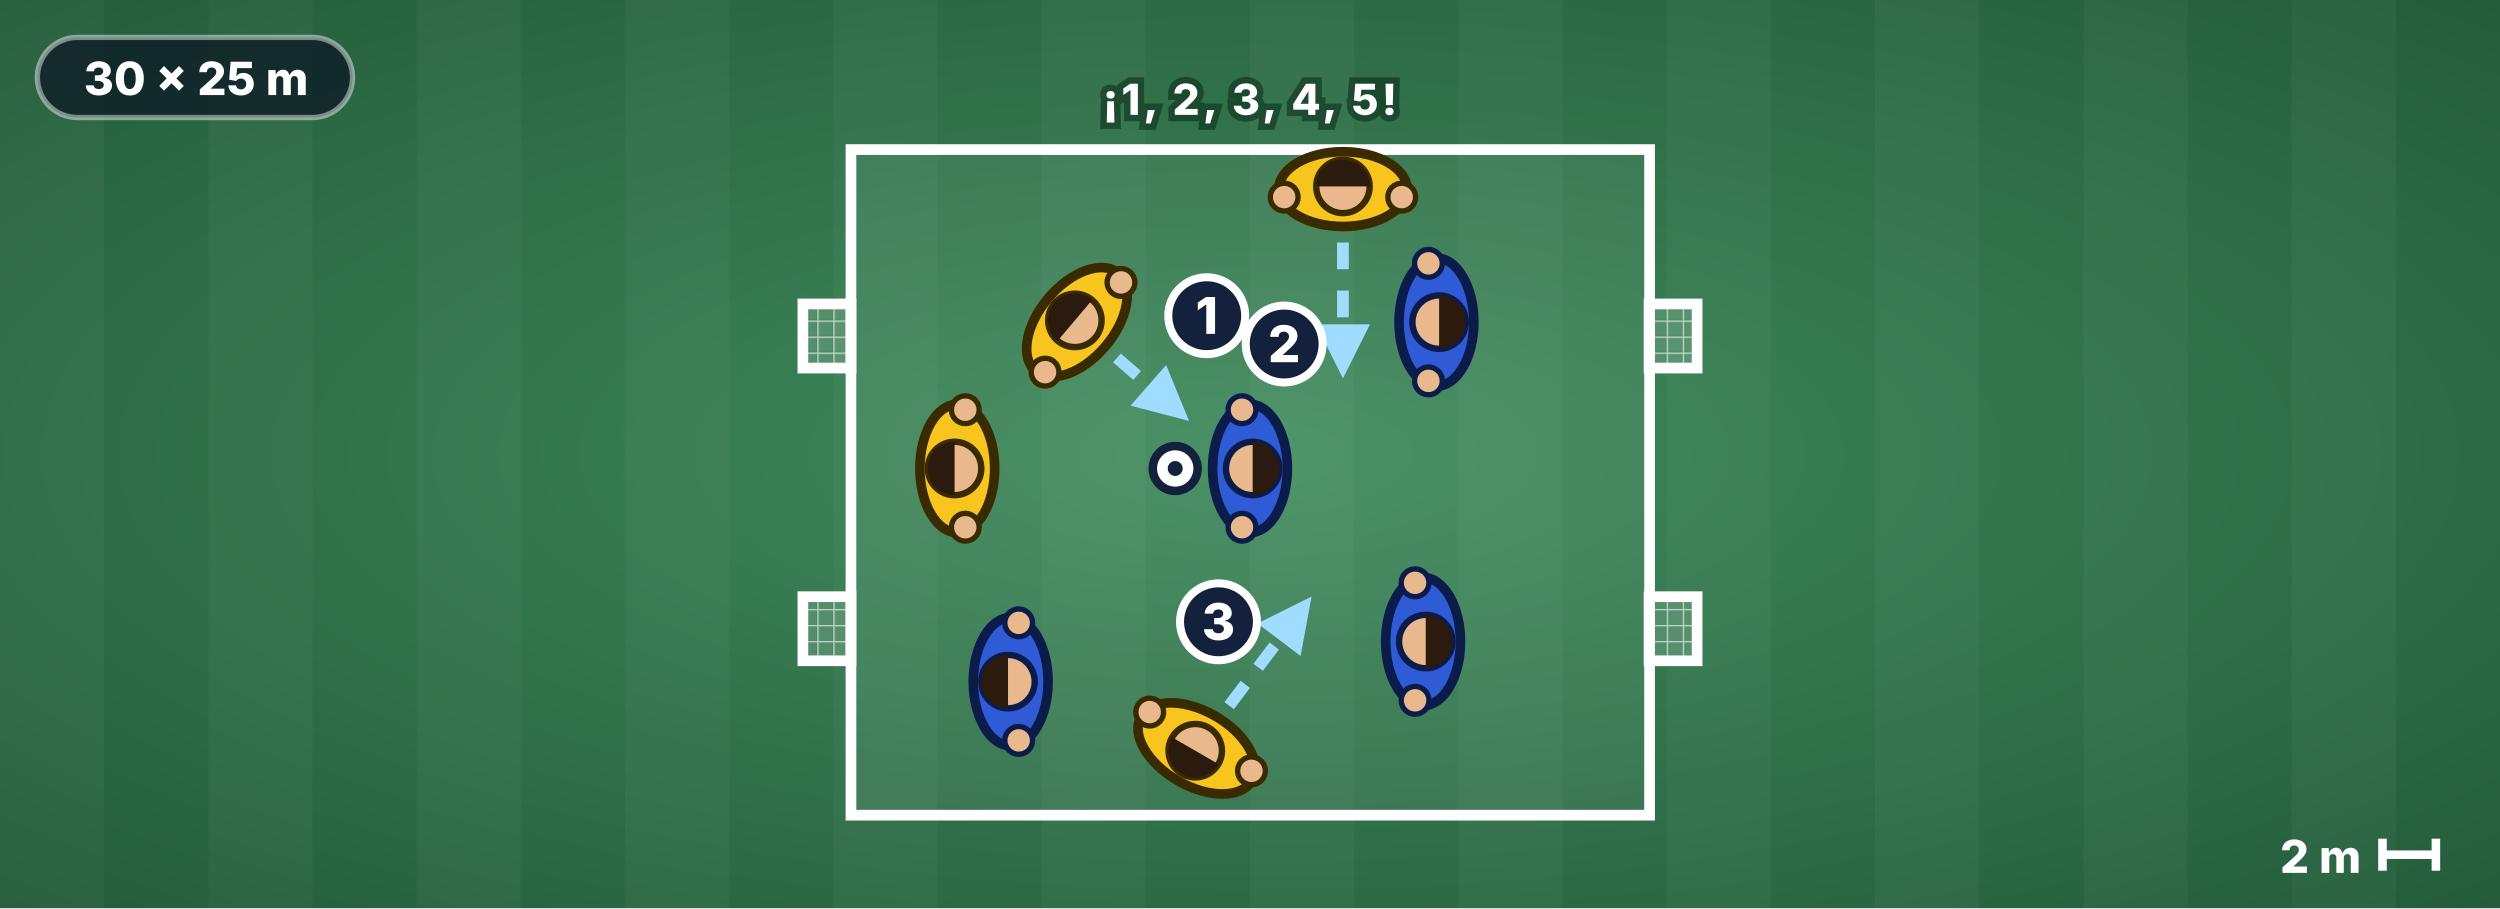
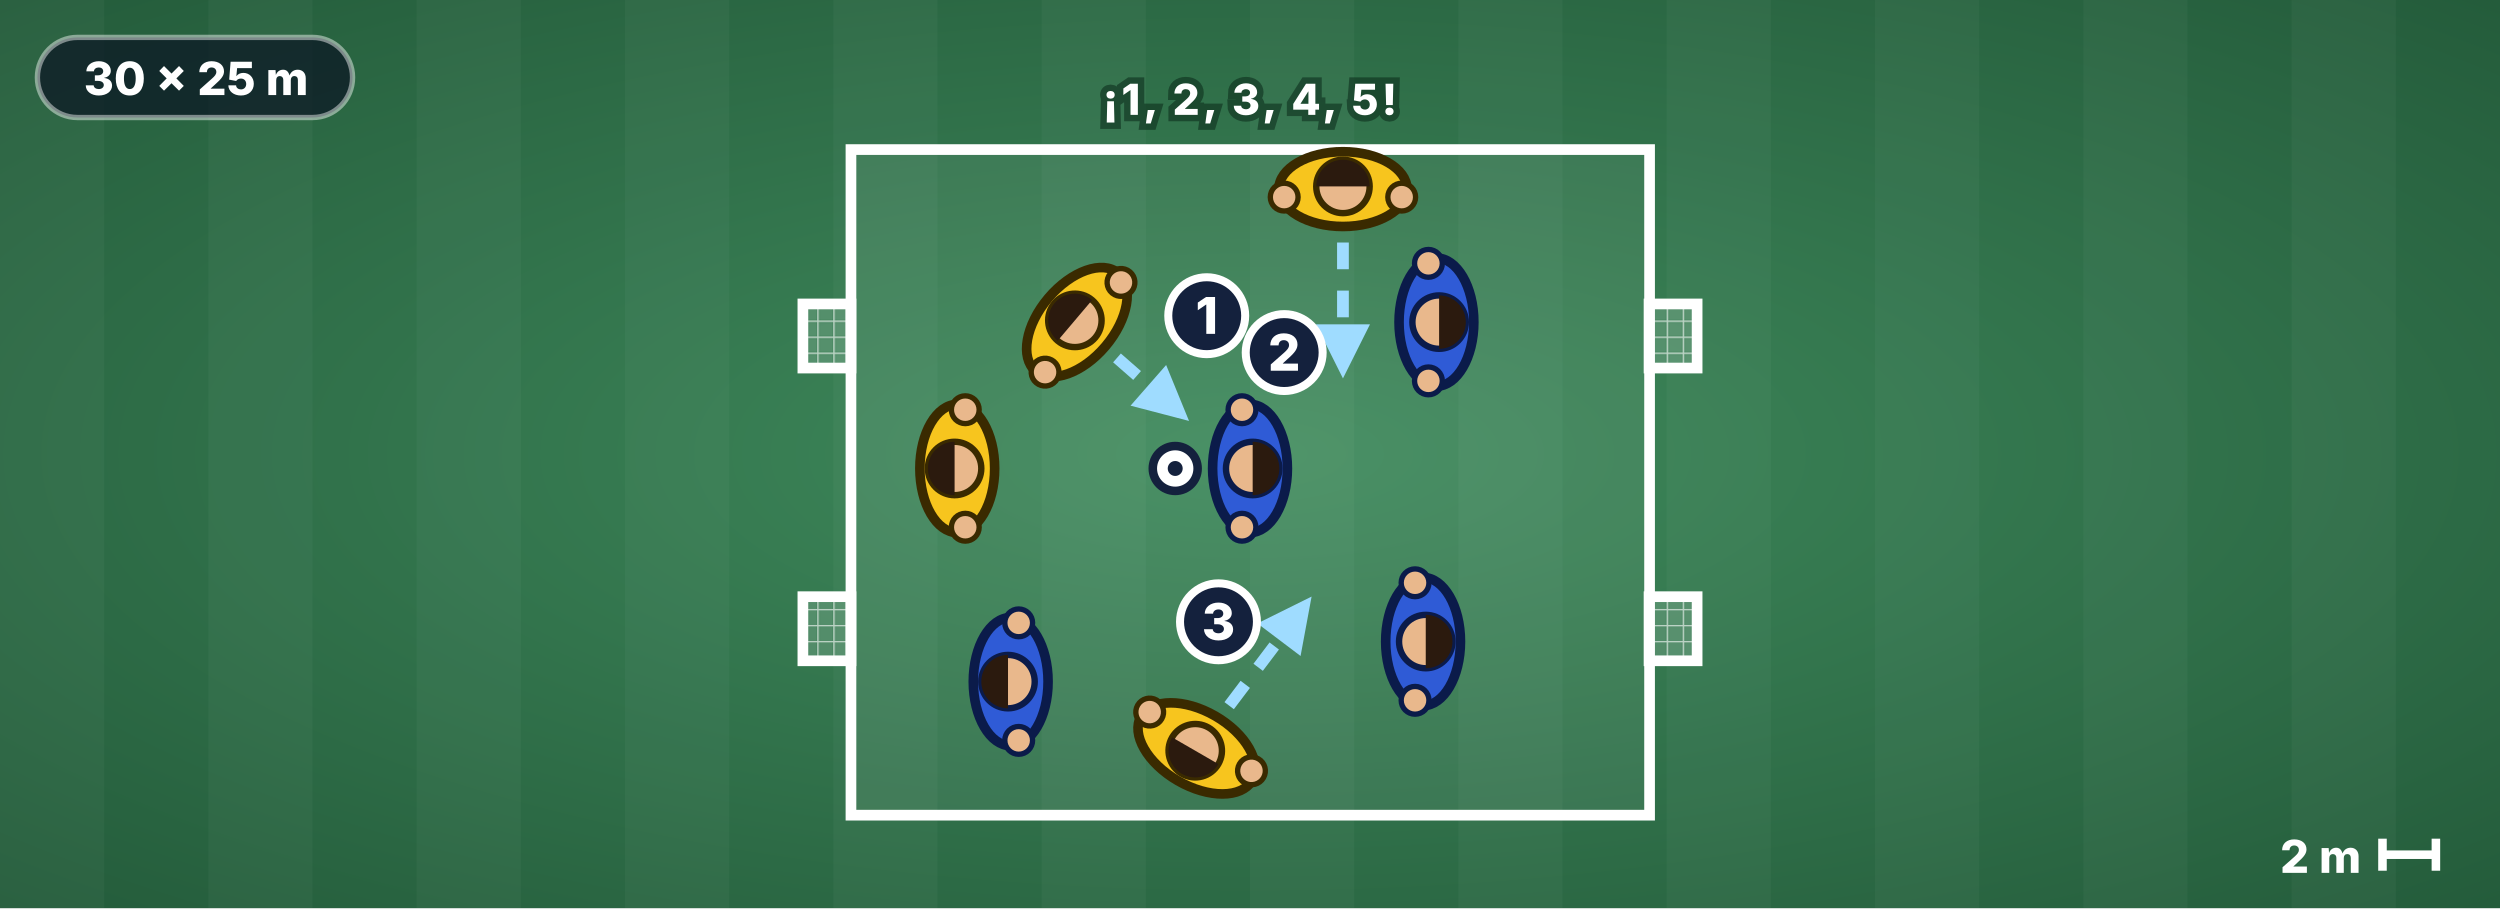
<svg xmlns="http://www.w3.org/2000/svg" viewBox="0 0 468 170" preserveAspectRatio="xMidYMid slice">
  <defs>
    <radialGradient id="g" cx="50%" cy="50%" r="70%">
      <stop offset="0" stop-color="#3f8a5c" />
      <stop offset="1" stop-color="#245c3b" />
    </radialGradient>
    <pattern id="hatch" width="6" height="6" patternUnits="userSpaceOnUse" patternTransform="rotate(45)">
      <rect width="6" height="6" fill="rgba(255,255,255,.10)" />
      <line x1="0" y1="0" x2="0" y2="6" stroke="rgba(255,255,255,.30)" stroke-width="1.6" />
    </pattern>
    <pattern id="net" width="3" height="3" patternUnits="userSpaceOnUse">
      <rect width="3" height="3" fill="rgba(255,255,255,.15)" />
      <path d="M0 0H3M0 0V3" stroke="rgba(255,255,255,.6)" stroke-width=".5" />
    </pattern>
    <marker id="ahW" viewBox="0 0 10 10" refX="7" refY="5" markerWidth="4.4" markerHeight="4.4" orient="auto">
      <path d="M0 0L10 5L0 10z" fill="#fff" />
    </marker>
    <marker id="ahB" viewBox="0 0 10 10" refX="7" refY="5" markerWidth="4.6" markerHeight="4.6" orient="auto">
      <path d="M0 0L10 5L0 10z" fill="#9fdcff" />
    </marker>
    <marker id="ahO" viewBox="0 0 10 10" refX="7" refY="5" markerWidth="4.4" markerHeight="4.4" orient="auto">
      <path d="M0 0L10 5L0 10z" fill="#ffb21e" />
    </marker>
  </defs>
  <rect width="468" height="170" fill="url(#g)" />
  <rect x="0.0" y="0" width="19.5" height="170" fill="rgba(255,255,255,.035)" />
  <rect x="39.0" y="0" width="19.5" height="170" fill="rgba(255,255,255,.035)" />
  <rect x="78.0" y="0" width="19.5" height="170" fill="rgba(255,255,255,.035)" />
  <rect x="117.0" y="0" width="19.5" height="170" fill="rgba(255,255,255,.035)" />
  <rect x="156.0" y="0" width="19.5" height="170" fill="rgba(255,255,255,.035)" />
  <rect x="195.0" y="0" width="19.5" height="170" fill="rgba(255,255,255,.035)" />
  <rect x="234.0" y="0" width="19.5" height="170" fill="rgba(255,255,255,.035)" />
  <rect x="273.0" y="0" width="19.5" height="170" fill="rgba(255,255,255,.035)" />
  <rect x="312.0" y="0" width="19.5" height="170" fill="rgba(255,255,255,.035)" />
  <rect x="351.0" y="0" width="19.5" height="170" fill="rgba(255,255,255,.035)" />
  <rect x="390.0" y="0" width="19.5" height="170" fill="rgba(255,255,255,.035)" />
  <rect x="429.0" y="0" width="19.5" height="170" fill="rgba(255,255,255,.035)" />
  <rect x="159.3" y="28.0" width="149.5" height="124.6" fill="rgba(255,255,255,.06)" stroke="#fff" stroke-width="2" />
  <rect x="150.3" y="56.9" width="9" height="12.0" fill="url(#net)" stroke="#fff" stroke-width="2" />
  <rect x="150.3" y="111.7" width="9" height="12.0" fill="url(#net)" stroke="#fff" stroke-width="2" />
  <rect x="308.7" y="56.9" width="9" height="12.0" fill="url(#net)" stroke="#fff" stroke-width="2" />
  <rect x="308.7" y="111.7" width="9" height="12.0" fill="url(#net)" stroke="#fff" stroke-width="2" />
  <line x1="209.1" y1="67.0" x2="220.3" y2="76.8" stroke="#9fdcff" stroke-width="2.2" stroke-dasharray="5 4" marker-end="url(#ahB)" />
  <line x1="251.4" y1="45.4" x2="251.4" y2="67.8" stroke="#9fdcff" stroke-width="2.2" stroke-dasharray="5 4" marker-end="url(#ahB)" />
  <line x1="230.1" y1="132.1" x2="243.7" y2="114.1" stroke="#9fdcff" stroke-width="2.2" stroke-dasharray="5 4" marker-end="url(#ahB)" />
  <g>
    <circle cx="225.9" cy="59.1" r="7.2" fill="#14213d" stroke="#fff" stroke-width="1.5" />
    <text x="225.9" y="62.5" text-anchor="middle" font-family="Inter" font-weight="800" font-size="9.5" fill="#fff">1</text>
  </g>
  <g>
-     <circle cx="240.4" cy="64.4" r="7.2" fill="#14213d" stroke="#fff" stroke-width="1.5" />
-     <text x="240.4" y="67.8" text-anchor="middle" font-family="Inter" font-weight="800" font-size="9.5" fill="#fff">2</text>
+     <circle cx="240.4" cy="66.0" r="7.2" fill="#14213d" stroke="#fff" stroke-width="1.5" />
+     <text x="240.4" y="69.4" text-anchor="middle" font-family="Inter" font-weight="800" font-size="9.5" fill="#fff">2</text>
  </g>
  <g>
    <circle cx="228.1" cy="116.4" r="7.2" fill="#14213d" stroke="#fff" stroke-width="1.5" />
    <text x="228.1" y="119.8" text-anchor="middle" font-family="Inter" font-weight="800" font-size="9.5" fill="#fff">3</text>
  </g>
  <g transform="translate(234.0,87.7) rotate(270)">
    <ellipse cx="0" cy="0" rx="12" ry="7" fill="#2f5bd6" stroke="#0b1b4a" stroke-width="1.8" />
    <circle cx="-11" cy="-1.5" r="2.6" fill="#e9b88c" stroke="#0b1b4a" stroke-width="1" />
    <circle cx="11" cy="-1.5" r="2.6" fill="#e9b88c" stroke="#0b1b4a" stroke-width="1" />
    <circle cx="0" cy="0.5" r="5" fill="#e9b88c" stroke="#0b1b4a" stroke-width="1.2" />
    <path d="M-5 0.5 A5 5 0 0 0 5 0.5 Z" fill="#2b1a0e" />
  </g>
  <circle cx="220.0" cy="87.7" r="4.2" fill="#fff" stroke="#14213d" stroke-width="1.6" />
  <circle cx="220.0" cy="87.7" r="1.4" fill="#14213d" />
  <g transform="translate(268.9,60.3) rotate(270)">
    <ellipse cx="0" cy="0" rx="12" ry="7" fill="#2f5bd6" stroke="#0b1b4a" stroke-width="1.8" />
    <circle cx="-11" cy="-1.5" r="2.6" fill="#e9b88c" stroke="#0b1b4a" stroke-width="1" />
    <circle cx="11" cy="-1.5" r="2.6" fill="#e9b88c" stroke="#0b1b4a" stroke-width="1" />
    <circle cx="0" cy="0.5" r="5" fill="#e9b88c" stroke="#0b1b4a" stroke-width="1.2" />
    <path d="M-5 0.5 A5 5 0 0 0 5 0.5 Z" fill="#2b1a0e" />
  </g>
  <g transform="translate(266.4,120.1) rotate(270)">
    <ellipse cx="0" cy="0" rx="12" ry="7" fill="#2f5bd6" stroke="#0b1b4a" stroke-width="1.8" />
    <circle cx="-11" cy="-1.5" r="2.6" fill="#e9b88c" stroke="#0b1b4a" stroke-width="1" />
    <circle cx="11" cy="-1.5" r="2.6" fill="#e9b88c" stroke="#0b1b4a" stroke-width="1" />
    <circle cx="0" cy="0.5" r="5" fill="#e9b88c" stroke="#0b1b4a" stroke-width="1.2" />
    <path d="M-5 0.5 A5 5 0 0 0 5 0.5 Z" fill="#2b1a0e" />
  </g>
  <g transform="translate(189.2,127.6) rotate(90)">
    <ellipse cx="0" cy="0" rx="12" ry="7" fill="#2f5bd6" stroke="#0b1b4a" stroke-width="1.8" />
    <circle cx="-11" cy="-1.5" r="2.6" fill="#e9b88c" stroke="#0b1b4a" stroke-width="1" />
    <circle cx="11" cy="-1.5" r="2.6" fill="#e9b88c" stroke="#0b1b4a" stroke-width="1" />
    <circle cx="0" cy="0.5" r="5" fill="#e9b88c" stroke="#0b1b4a" stroke-width="1.2" />
    <path d="M-5 0.5 A5 5 0 0 0 5 0.5 Z" fill="#2b1a0e" />
  </g>
  <g transform="translate(201.6,60.3) rotate(130.2364)">
    <ellipse cx="0" cy="0" rx="12" ry="7" fill="#f7c51e" stroke="#3a2a00" stroke-width="1.8" />
    <circle cx="-11" cy="-1.5" r="2.6" fill="#e9b88c" stroke="#3a2a00" stroke-width="1" />
    <circle cx="11" cy="-1.5" r="2.6" fill="#e9b88c" stroke="#3a2a00" stroke-width="1" />
    <circle cx="0" cy="0.5" r="5" fill="#e9b88c" stroke="#3a2a00" stroke-width="1.2" />
    <path d="M-5 0.5 A5 5 0 0 0 5 0.5 Z" fill="#2b1a0e" />
  </g>
  <g transform="translate(251.4,35.4) rotate(180)">
    <ellipse cx="0" cy="0" rx="12" ry="7" fill="#f7c51e" stroke="#3a2a00" stroke-width="1.8" />
    <circle cx="-11" cy="-1.5" r="2.6" fill="#e9b88c" stroke="#3a2a00" stroke-width="1" />
    <circle cx="11" cy="-1.5" r="2.6" fill="#e9b88c" stroke="#3a2a00" stroke-width="1" />
    <circle cx="0" cy="0.5" r="5" fill="#e9b88c" stroke="#3a2a00" stroke-width="1.2" />
    <path d="M-5 0.5 A5 5 0 0 0 5 0.5 Z" fill="#2b1a0e" />
  </g>
  <g transform="translate(224.0,140.1) rotate(30)">
    <ellipse cx="0" cy="0" rx="12" ry="7" fill="#f7c51e" stroke="#3a2a00" stroke-width="1.8" />
    <circle cx="-11" cy="-1.5" r="2.6" fill="#e9b88c" stroke="#3a2a00" stroke-width="1" />
    <circle cx="11" cy="-1.5" r="2.6" fill="#e9b88c" stroke="#3a2a00" stroke-width="1" />
    <circle cx="0" cy="0.5" r="5" fill="#e9b88c" stroke="#3a2a00" stroke-width="1.2" />
    <path d="M-5 0.5 A5 5 0 0 0 5 0.5 Z" fill="#2b1a0e" />
  </g>
  <g transform="translate(179.2,87.7) rotate(90)">
    <ellipse cx="0" cy="0" rx="12" ry="7" fill="#f7c51e" stroke="#3a2a00" stroke-width="1.8" />
    <circle cx="-11" cy="-1.5" r="2.6" fill="#e9b88c" stroke="#3a2a00" stroke-width="1" />
    <circle cx="11" cy="-1.5" r="2.6" fill="#e9b88c" stroke="#3a2a00" stroke-width="1" />
    <circle cx="0" cy="0.5" r="5" fill="#e9b88c" stroke="#3a2a00" stroke-width="1.2" />
    <path d="M-5 0.5 A5 5 0 0 0 5 0.5 Z" fill="#2b1a0e" />
  </g>
  <text x="234.0" y="21.5" text-anchor="middle" font-family="Inter" font-weight="800" font-size="8" letter-spacing=".6" fill="#fff" paint-order="stroke" stroke="rgba(10,40,25,.55)" stroke-width="2.4">¡1, 2, 3, 4, 5!</text>
  <rect x="7" y="7" width="59" height="15" rx="7.5" fill="rgba(10,20,35,.72)" stroke="rgba(255,255,255,.45)" />
  <text x="36.7" y="17.8" text-anchor="middle" font-family="Inter" font-weight="800" font-size="8.6" fill="#fff">30 × 25 m</text>
  <text x="442.0" y="163.4" text-anchor="end" font-family="Inter" font-weight="800" font-size="8.5" fill="#fff">2 m</text>
  <path d="M446.0 157.0 V163.0 M446.0 160.0 H456.0 M456.0 157.0 V163.0" stroke="#fff" stroke-width="1.6" />
</svg>
